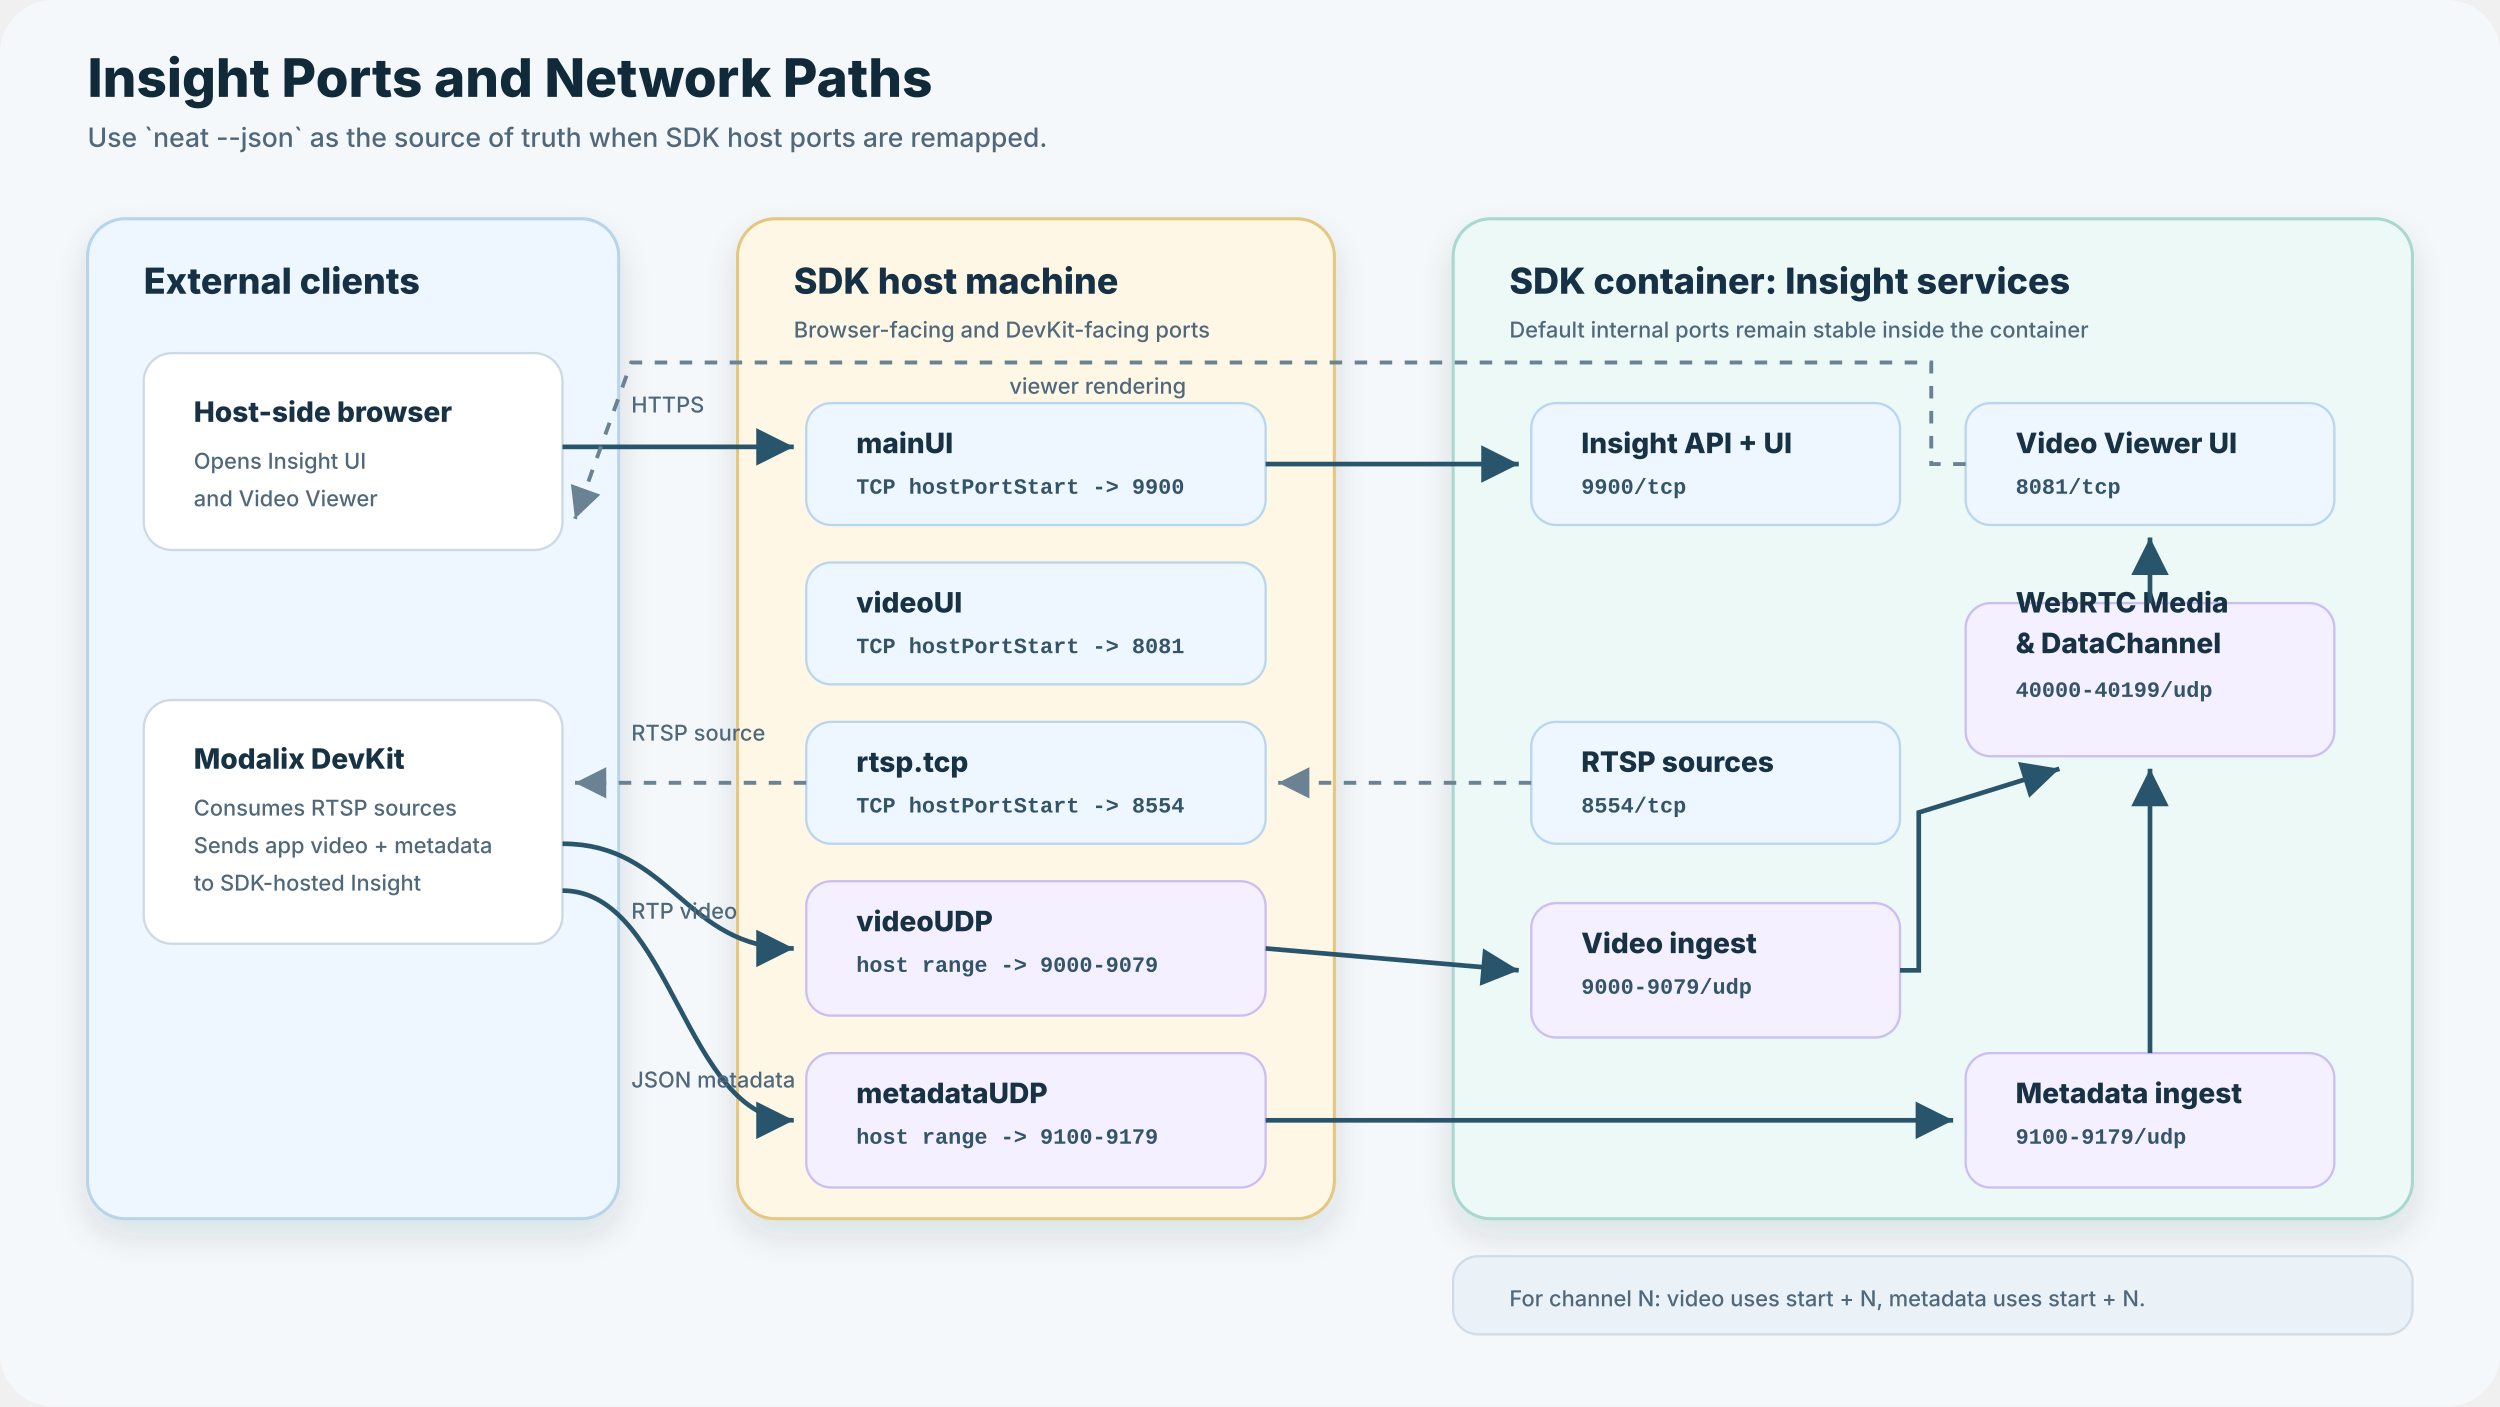
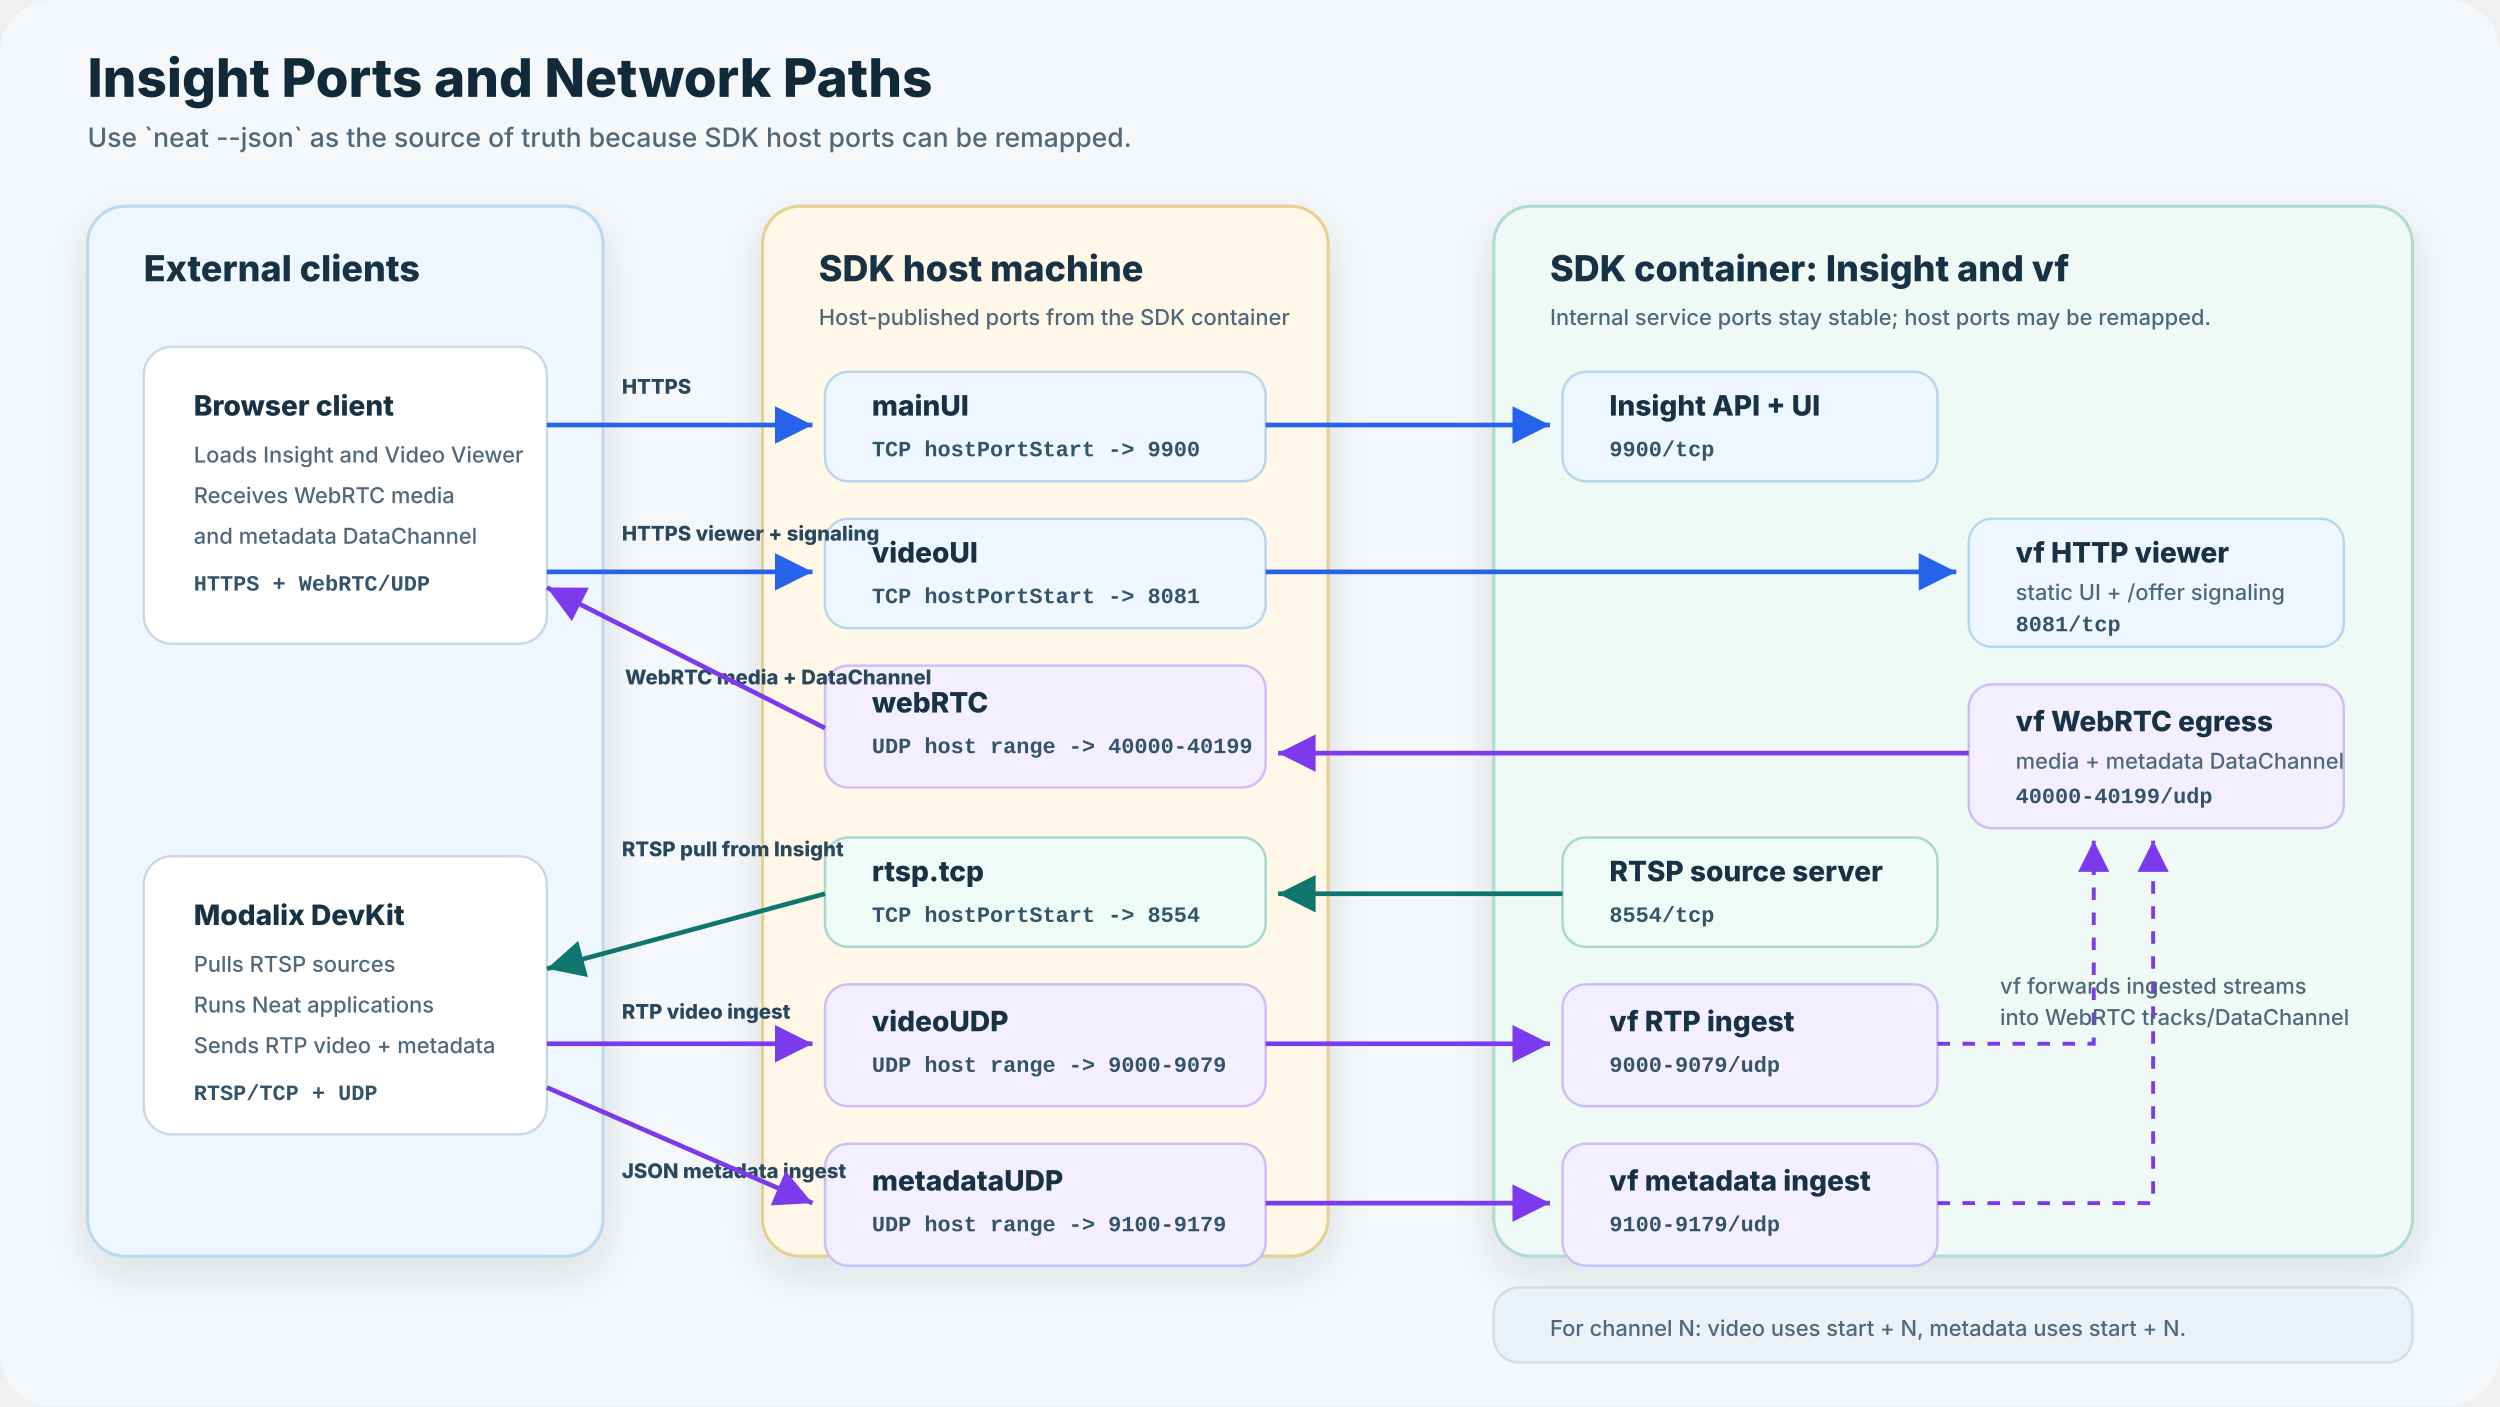
<svg xmlns="http://www.w3.org/2000/svg" width="1600" height="900" viewBox="0 0 1600 900" role="img" aria-labelledby="title desc">
  <defs>
-     <marker id="arrow" markerWidth="12" markerHeight="12" refX="10" refY="6" orient="auto" markerUnits="strokeWidth">
-       <path d="M2,2 L10,6 L2,10 Z" fill="#29556c" />
+     <marker id="arrow-blue" markerWidth="12" markerHeight="12" refX="10" refY="6" orient="auto" markerUnits="strokeWidth">
+       <path d="M2,2 L10,6 L2,10 Z" fill="#2563eb" />
    </marker>
-     <marker id="arrow-soft" markerWidth="12" markerHeight="12" refX="10" refY="6" orient="auto" markerUnits="strokeWidth">
-       <path d="M2,2 L10,6 L2,10 Z" fill="#6a8291" />
+     <marker id="arrow-purple" markerWidth="12" markerHeight="12" refX="10" refY="6" orient="auto" markerUnits="strokeWidth">
+       <path d="M2,2 L10,6 L2,10 Z" fill="#7c3aed" />
+     </marker>
+     <marker id="arrow-teal" markerWidth="12" markerHeight="12" refX="10" refY="6" orient="auto" markerUnits="strokeWidth">
+       <path d="M2,2 L10,6 L2,10 Z" fill="#0f766e" />
    </marker>
    <filter id="shadow" x="-8%" y="-8%" width="116%" height="122%">
-       <feDropShadow dx="0" dy="10" stdDeviation="10" flood-color="#102a3a" flood-opacity="0.12" />
+       <feDropShadow dx="0" dy="10" stdDeviation="12" flood-color="#102a3a" flood-opacity="0.12" />
    </filter>
    <style>
      .bg { fill: #f5f8fb; }
-       .zone { fill: #ffffff; stroke: #d6e1eb; stroke-width: 2; filter: url(#shadow); }
-       .external { fill: #eef6ff; stroke: #b8d4ec; }
-       .host { fill: #fff7e6; stroke: #e4c783; }
-       .container { fill: #edf9f6; stroke: #a8d8cf; }
-       .service { fill: #ffffff; stroke: #cddae4; stroke-width: 1.5; }
-       .udp { fill: #f4f0ff; stroke: #cbbff2; }
-       .tcp { fill: #eef7ff; stroke: #b9d6ef; }
+       .zone { fill: #ffffff; stroke: #d7e2eb; stroke-width: 2; filter: url(#shadow); }
+       .external { fill: #eef6ff; stroke: #bbd8ef; }
+       .host { fill: #fff8e8; stroke: #e7cf91; }
+       .container { fill: #effaf6; stroke: #afdcd2; }
+       .box { fill: #ffffff; stroke: #ccd9e4; stroke-width: 1.6; }
+       .tcp { fill: #eef7ff; stroke: #b8d6ef; }
+       .udp { fill: #f4efff; stroke: #cdbff5; }
+       .rtsp { fill: #eefbf7; stroke: #a8d8ce; }
      .title {
        font-family: Inter, -apple-system, BlinkMacSystemFont, "Segoe UI", Arial, sans-serif;
        fill: #102a3a;
        font-size: 34px;
        font-weight: 800;
      }
      .subtitle {
        font-family: Inter, -apple-system, BlinkMacSystemFont, "Segoe UI", Arial, sans-serif;
        fill: #50687a;
        font-size: 17px;
        font-weight: 500;
      }
      .zone-title {
        font-family: Inter, -apple-system, BlinkMacSystemFont, "Segoe UI", Arial, sans-serif;
-         fill: #163145;
+         fill: #173145;
        font-size: 23px;
        font-weight: 800;
      }
      .label {
        font-family: Inter, -apple-system, BlinkMacSystemFont, "Segoe UI", Arial, sans-serif;
        fill: #173145;
        font-size: 18px;
        font-weight: 800;
      }
      .small {
        font-family: Inter, -apple-system, BlinkMacSystemFont, "Segoe UI", Arial, sans-serif;
        fill: #4f687b;
        font-size: 14px;
        font-weight: 500;
      }
      .mono {
        font-family: "SFMono-Regular", Consolas, "Liberation Mono", Menlo, monospace;
        fill: #345469;
        font-size: 14px;
-         font-weight: 600;
+         font-weight: 650;
      }
-       .arrow { stroke: #29556c; stroke-width: 3; fill: none; marker-end: url(#arrow); }
-       .arrow-bidir { stroke: #29556c; stroke-width: 3; fill: none; marker-end: url(#arrow); }
-       .arrow-soft { stroke: #6a8291; stroke-width: 2.5; fill: none; stroke-dasharray: 8 8; marker-end: url(#arrow-soft); }
+       .lane {
+         font-family: Inter, -apple-system, BlinkMacSystemFont, "Segoe UI", Arial, sans-serif;
+         fill: #29485e;
+         font-size: 13px;
+         font-weight: 800;
+         letter-spacing: 0;
+       }
+       .tcp-arrow { stroke: #2563eb; stroke-width: 3; fill: none; marker-end: url(#arrow-blue); }
+       .udp-arrow { stroke: #7c3aed; stroke-width: 3; fill: none; marker-end: url(#arrow-purple); }
+       .rtsp-arrow { stroke: #0f766e; stroke-width: 3; fill: none; marker-end: url(#arrow-teal); }
+       .internal { stroke: #7c3aed; stroke-width: 2.5; fill: none; stroke-dasharray: 8 8; marker-end: url(#arrow-purple); }
      .note { fill: #eaf1f7; stroke: #d0dde7; stroke-width: 1.5; }
    </style>
  </defs>
  <rect class="bg" width="1600" height="900" rx="34" />
  <text class="title" x="56" y="62">Insight Ports and Network Paths</text>
-   <text class="subtitle" x="56" y="94">Use `neat --json` as the source of truth when SDK host ports are remapped.</text>
-   <rect class="zone external" x="56" y="140" width="340" height="640" rx="24" />
-   <text class="zone-title" x="92" y="188">External clients</text>
-   <rect class="service" x="92" y="226" width="268" height="126" rx="18" />
-   <text class="label" x="124" y="270">Host-side browser</text>
-   <text class="small" x="124" y="300">Opens Insight UI</text>
-   <text class="small" x="124" y="324">and Video Viewer</text>
-   <rect class="service" x="92" y="448" width="268" height="156" rx="18" />
-   <text class="label" x="124" y="492">Modalix DevKit</text>
-   <text class="small" x="124" y="522">Consumes RTSP sources</text>
-   <text class="small" x="124" y="546">Sends app video + metadata</text>
-   <text class="small" x="124" y="570">to SDK-hosted Insight</text>
-   <rect class="zone host" x="472" y="140" width="382" height="640" rx="24" />
-   <text class="zone-title" x="508" y="188">SDK host machine</text>
-   <text class="small" x="508" y="216">Browser-facing and DevKit-facing ports</text>
-   <rect class="service tcp" x="516" y="258" width="294" height="78" rx="16" />
-   <text class="label" x="548" y="290">mainUI</text>
-   <text class="mono" x="548" y="316">TCP hostPortStart -&gt; 9900</text>
-   <rect class="service tcp" x="516" y="360" width="294" height="78" rx="16" />
-   <text class="label" x="548" y="392">videoUI</text>
-   <text class="mono" x="548" y="418">TCP hostPortStart -&gt; 8081</text>
-   <rect class="service tcp" x="516" y="462" width="294" height="78" rx="16" />
-   <text class="label" x="548" y="494">rtsp.tcp</text>
-   <text class="mono" x="548" y="520">TCP hostPortStart -&gt; 8554</text>
-   <rect class="service udp" x="516" y="564" width="294" height="86" rx="16" />
-   <text class="label" x="548" y="596">videoUDP</text>
-   <text class="mono" x="548" y="622">host range -&gt; 9000-9079</text>
-   <rect class="service udp" x="516" y="674" width="294" height="86" rx="16" />
-   <text class="label" x="548" y="706">metadataUDP</text>
-   <text class="mono" x="548" y="732">host range -&gt; 9100-9179</text>
-   <rect class="zone container" x="930" y="140" width="614" height="640" rx="24" />
-   <text class="zone-title" x="966" y="188">SDK container: Insight services</text>
-   <text class="small" x="966" y="216">Default internal ports remain stable inside the container</text>
-   <rect class="service tcp" x="980" y="258" width="236" height="78" rx="16" />
-   <text class="label" x="1012" y="290">Insight API + UI</text>
-   <text class="mono" x="1012" y="316">9900/tcp</text>
-   <rect class="service tcp" x="1258" y="258" width="236" height="78" rx="16" />
-   <text class="label" x="1290" y="290">Video Viewer UI</text>
-   <text class="mono" x="1290" y="316">8081/tcp</text>
-   <rect class="service tcp" x="980" y="462" width="236" height="78" rx="16" />
-   <text class="label" x="1012" y="494">RTSP sources</text>
-   <text class="mono" x="1012" y="520">8554/tcp</text>
-   <rect class="service udp" x="980" y="578" width="236" height="86" rx="16" />
-   <text class="label" x="1012" y="610">Video ingest</text>
-   <text class="mono" x="1012" y="636">9000-9079/udp</text>
-   <rect class="service udp" x="1258" y="674" width="236" height="86" rx="16" />
-   <text class="label" x="1290" y="706">Metadata ingest</text>
-   <text class="mono" x="1290" y="732">9100-9179/udp</text>
-   <rect class="service udp" x="1258" y="386" width="236" height="98" rx="16" />
-   <text class="label" x="1290" y="392">WebRTC Media</text>
-   <text class="label" x="1290" y="418">&amp; DataChannel</text>
-   <text class="mono" x="1290" y="446">40000-40199/udp</text>
-   <rect class="note" x="930" y="804" width="614" height="50" rx="16" />
-   <text class="small" x="966" y="836">For channel N: video uses start + N, metadata uses start + N.</text>
-   <path class="arrow" d="M360 286 L508 286" />
-   <path class="arrow" d="M810 297 L972 297" />
-   <path class="arrow-soft" d="M1258 297 L1236 297 L1236 232 L404 232 L368 332" />
-   <path class="arrow-soft" d="M980 501 L818 501" />
-   <path class="arrow-soft" d="M516 501 L368 501" />
-   <path class="arrow" d="M360 540 C430 540, 438 607, 508 607" />
-   <path class="arrow" d="M810 607 L972 621" />
-   <path class="arrow" d="M360 570 C430 570, 438 717, 508 717" />
-   <path class="arrow" d="M810 717 L1250 717" />
-   <path class="arrow" d="M1216 621 L1228 621 L1228 520 L1318 492" />
-   <path class="arrow" d="M1376 674 L1376 492" />
-   <path class="arrow" d="M1376 386 L1376 344" />
-   <text class="small" x="404" y="264">HTTPS</text>
-   <text class="small" x="646" y="252">viewer rendering</text>
-   <text class="small" x="404" y="474">RTSP source</text>
-   <text class="small" x="404" y="588">RTP video</text>
-   <text class="small" x="404" y="696">JSON metadata</text>
+   <text class="subtitle" x="56" y="94">Use `neat --json` as the source of truth because SDK host ports can be remapped.</text>
+   <rect class="zone external" x="56" y="132" width="330" height="672" rx="24" />
+   <text class="zone-title" x="92" y="180">External clients</text>
+   <rect class="box" x="92" y="222" width="258" height="190" rx="18" />
+   <text class="label" x="124" y="266">Browser client</text>
+   <text class="small" x="124" y="296">Loads Insight and Video Viewer</text>
+   <text class="small" x="124" y="322">Receives WebRTC media</text>
+   <text class="small" x="124" y="348">and metadata DataChannel</text>
+   <text class="mono" x="124" y="378">HTTPS + WebRTC/UDP</text>
+   <rect class="box" x="92" y="548" width="258" height="178" rx="18" />
+   <text class="label" x="124" y="592">Modalix DevKit</text>
+   <text class="small" x="124" y="622">Pulls RTSP sources</text>
+   <text class="small" x="124" y="648">Runs Neat applications</text>
+   <text class="small" x="124" y="674">Sends RTP video + metadata</text>
+   <text class="mono" x="124" y="704">RTSP/TCP + UDP</text>
+   <rect class="zone host" x="488" y="132" width="362" height="672" rx="24" />
+   <text class="zone-title" x="524" y="180">SDK host machine</text>
+   <text class="small" x="524" y="208">Host-published ports from the SDK container</text>
+   <rect class="box tcp" x="528" y="238" width="282" height="70" rx="15" />
+   <text class="label" x="558" y="266">mainUI</text>
+   <text class="mono" x="558" y="292">TCP hostPortStart -&gt; 9900</text>
+   <rect class="box tcp" x="528" y="332" width="282" height="70" rx="15" />
+   <text class="label" x="558" y="360">videoUI</text>
+   <text class="mono" x="558" y="386">TCP hostPortStart -&gt; 8081</text>
+   <rect class="box udp" x="528" y="426" width="282" height="78" rx="15" />
+   <text class="label" x="558" y="456">webRTC</text>
+   <text class="mono" x="558" y="482">UDP host range -&gt; 40000-40199</text>
+   <rect class="box rtsp" x="528" y="536" width="282" height="70" rx="15" />
+   <text class="label" x="558" y="564">rtsp.tcp</text>
+   <text class="mono" x="558" y="590">TCP hostPortStart -&gt; 8554</text>
+   <rect class="box udp" x="528" y="630" width="282" height="78" rx="15" />
+   <text class="label" x="558" y="660">videoUDP</text>
+   <text class="mono" x="558" y="686">UDP host range -&gt; 9000-9079</text>
+   <rect class="box udp" x="528" y="732" width="282" height="78" rx="15" />
+   <text class="label" x="558" y="762">metadataUDP</text>
+   <text class="mono" x="558" y="788">UDP host range -&gt; 9100-9179</text>
+   <rect class="zone container" x="956" y="132" width="588" height="672" rx="24" />
+   <text class="zone-title" x="992" y="180">SDK container: Insight and vf</text>
+   <text class="small" x="992" y="208">Internal service ports stay stable; host ports may be remapped.</text>
+   <rect class="box tcp" x="1000" y="238" width="240" height="70" rx="15" />
+   <text class="label" x="1030" y="266">Insight API + UI</text>
+   <text class="mono" x="1030" y="292">9900/tcp</text>
+   <rect class="box tcp" x="1260" y="332" width="240" height="82" rx="15" />
+   <text class="label" x="1290" y="360">vf HTTP viewer</text>
+   <text class="small" x="1290" y="384">static UI + /offer signaling</text>
+   <text class="mono" x="1290" y="404">8081/tcp</text>
+   <rect class="box udp" x="1260" y="438" width="240" height="92" rx="15" />
+   <text class="label" x="1290" y="468">vf WebRTC egress</text>
+   <text class="small" x="1290" y="492">media + metadata DataChannel</text>
+   <text class="mono" x="1290" y="514">40000-40199/udp</text>
+   <rect class="box rtsp" x="1000" y="536" width="240" height="70" rx="15" />
+   <text class="label" x="1030" y="564">RTSP source server</text>
+   <text class="mono" x="1030" y="590">8554/tcp</text>
+   <rect class="box udp" x="1000" y="630" width="240" height="78" rx="15" />
+   <text class="label" x="1030" y="660">vf RTP ingest</text>
+   <text class="mono" x="1030" y="686">9000-9079/udp</text>
+   <rect class="box udp" x="1000" y="732" width="240" height="78" rx="15" />
+   <text class="label" x="1030" y="762">vf metadata ingest</text>
+   <text class="mono" x="1030" y="788">9100-9179/udp</text>
+   <rect class="note" x="956" y="824" width="588" height="48" rx="16" />
+   <text class="small" x="992" y="855">For channel N: video uses start + N, metadata uses start + N.</text>
+   <text class="lane" x="398" y="252">HTTPS</text>
+   <path class="tcp-arrow" d="M350 272 L520 272" />
+   <path class="tcp-arrow" d="M810 272 L992 272" />
+   <text class="lane" x="398" y="346">HTTPS viewer + signaling</text>
+   <path class="tcp-arrow" d="M350 366 L520 366" />
+   <path class="tcp-arrow" d="M810 366 L1252 366" />
+   <text class="lane" x="400" y="438">WebRTC media + DataChannel</text>
+   <path class="udp-arrow" d="M1260 482 L818 482" />
+   <path class="udp-arrow" d="M528 466 L350 376" />
+   <text class="lane" x="398" y="548">RTSP pull from Insight</text>
+   <path class="rtsp-arrow" d="M1000 572 L818 572" />
+   <path class="rtsp-arrow" d="M528 572 L350 620" />
+   <text class="lane" x="398" y="652">RTP video ingest</text>
+   <path class="udp-arrow" d="M350 668 L520 668" />
+   <path class="udp-arrow" d="M810 668 L992 668" />
+   <text class="lane" x="398" y="754">JSON metadata ingest</text>
+   <path class="udp-arrow" d="M350 696 L520 770" />
+   <path class="udp-arrow" d="M810 770 L992 770" />
+   <path class="internal" d="M1240 668 L1340 668 L1340 538" />
+   <path class="internal" d="M1240 770 L1378 770 L1378 538" />
+   <text class="small" x="1280" y="636">vf forwards ingested streams</text>
+   <text class="small" x="1280" y="656">into WebRTC tracks/DataChannel</text>
</svg>
